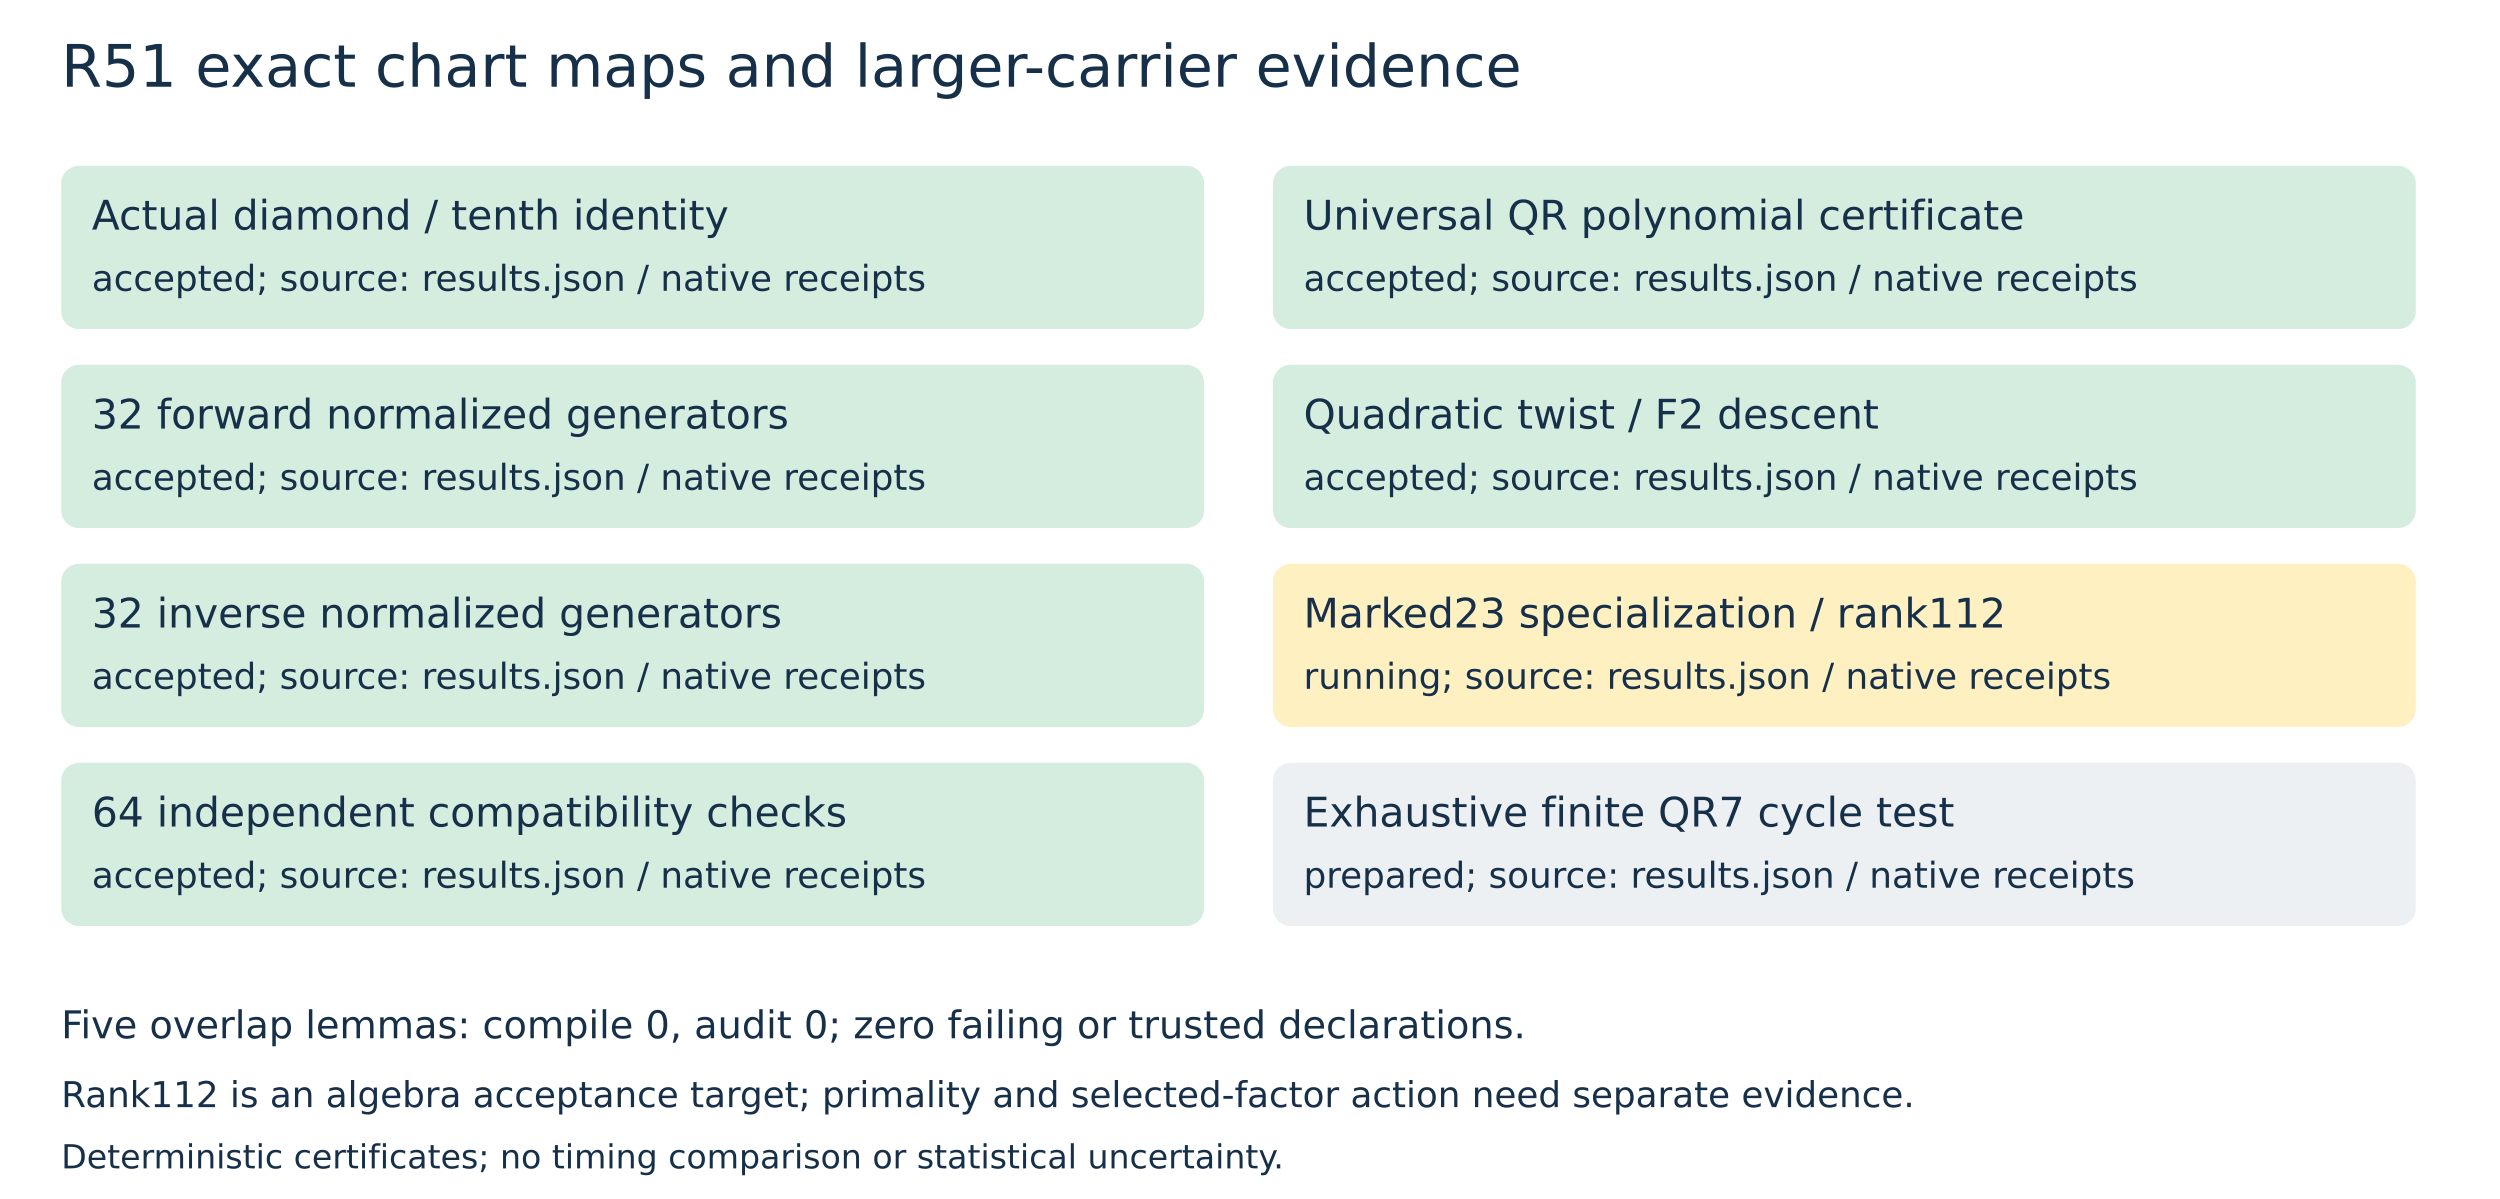
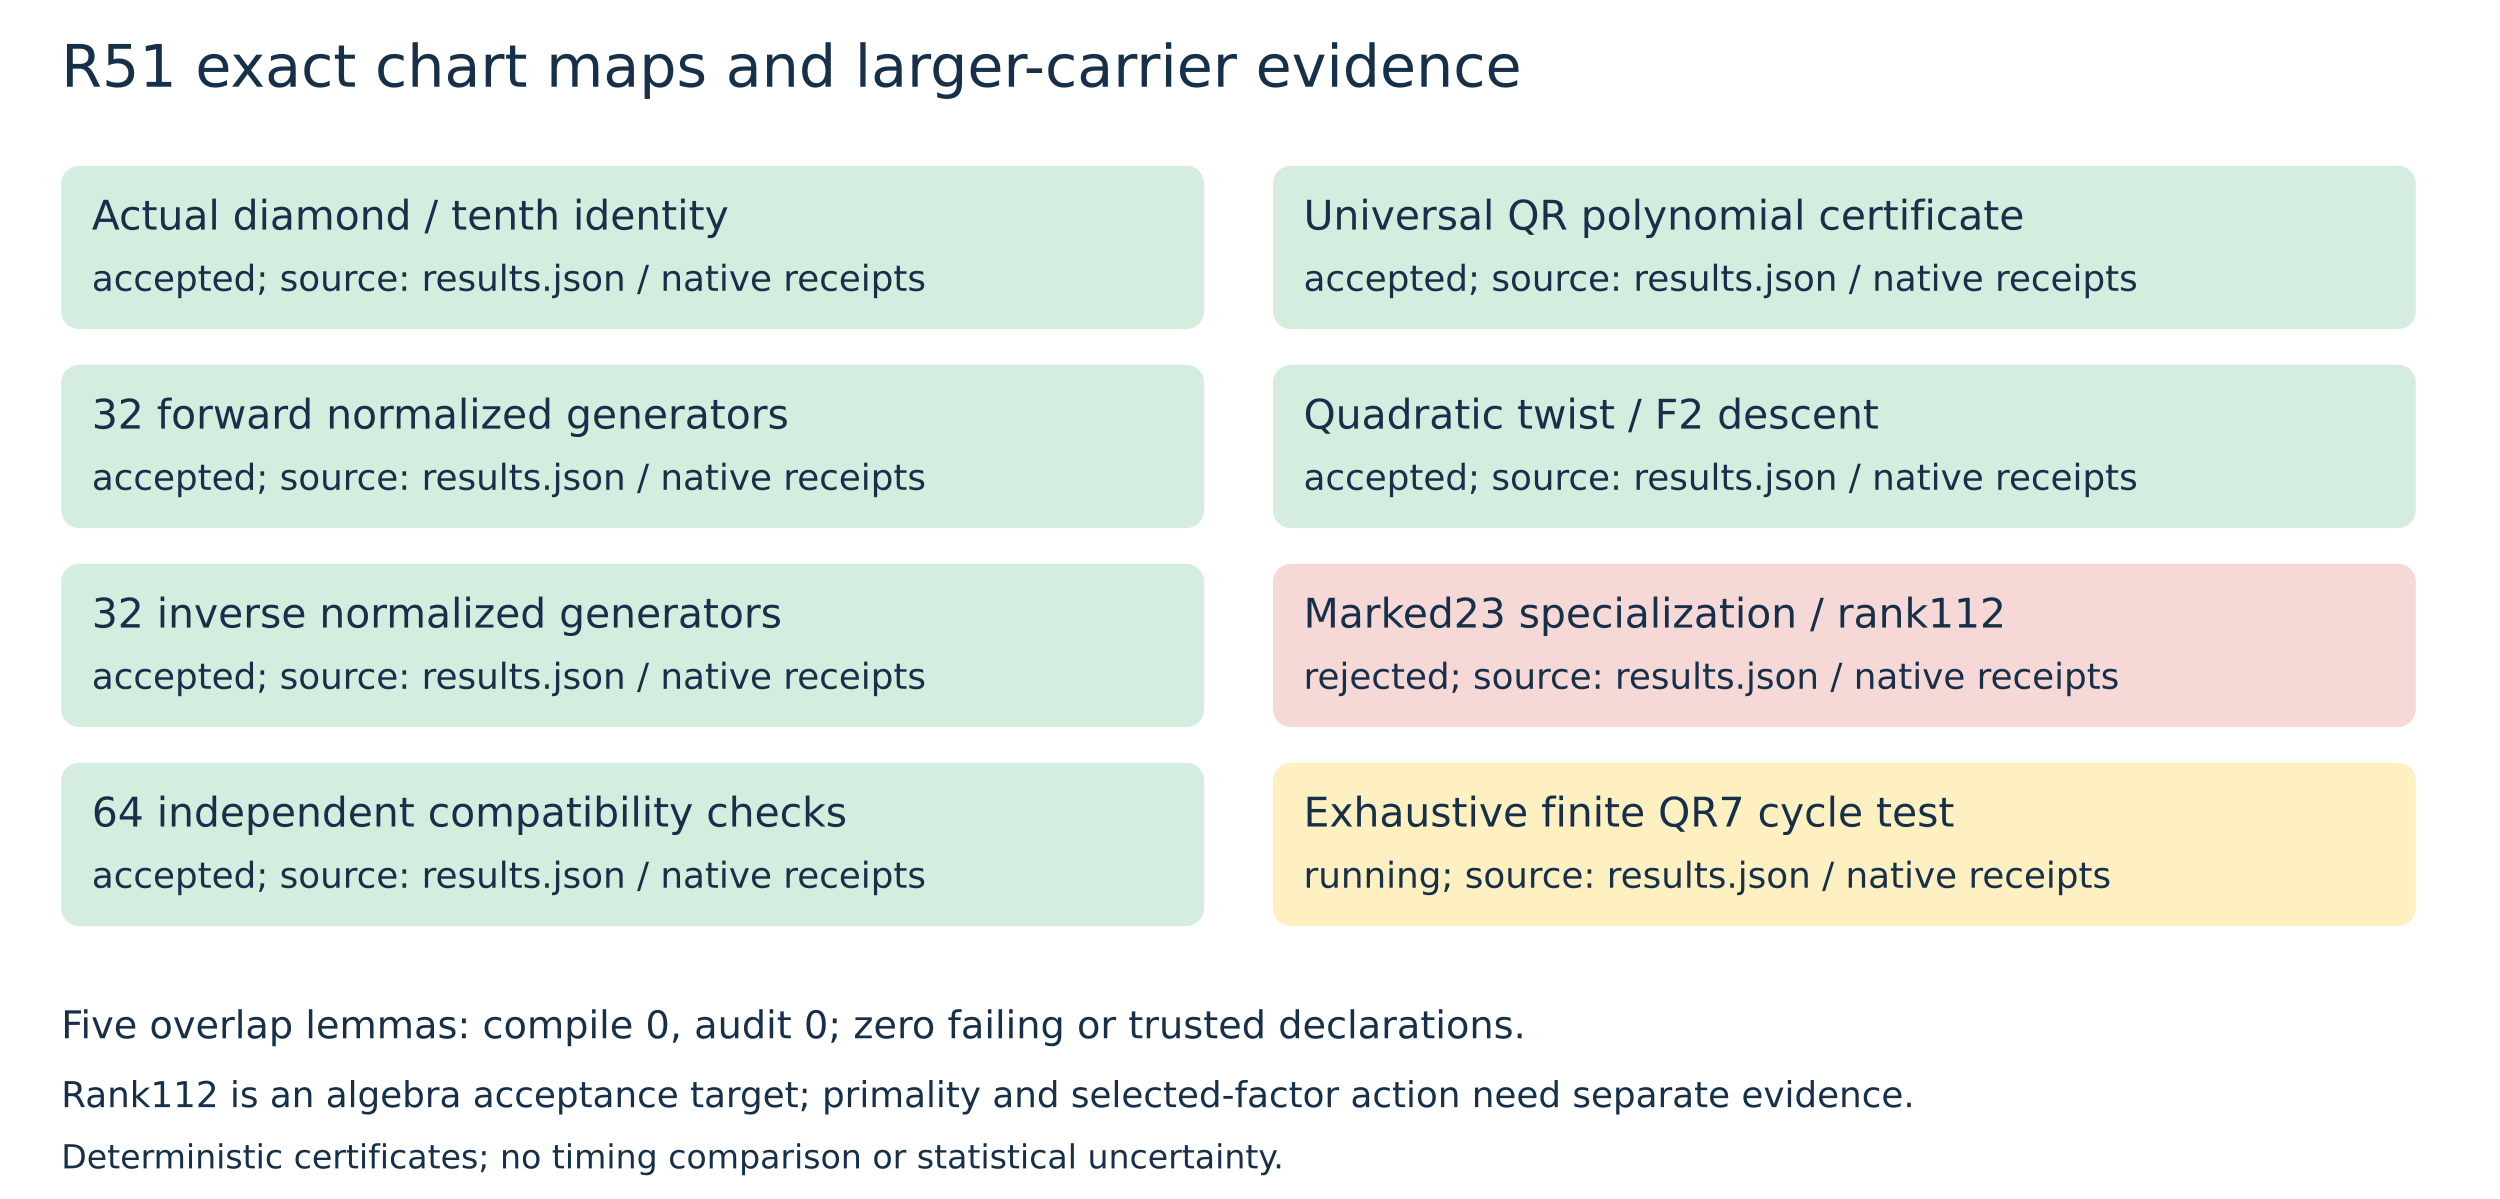
<svg xmlns="http://www.w3.org/2000/svg" width="980" height="470" viewBox="0 0 980 470">
  <rect width="980" height="470" fill="white" />
  <g font-family="DejaVu Sans,sans-serif" fill="#17304a">
    <text x="24" y="34" font-size="23">R51 exact chart maps and larger-carrier evidence</text>
    <rect x="24" y="65" width="448" height="64" rx="7" fill="#d4eddf" />
    <text x="36" y="90" font-size="16">Actual diamond / tenth identity</text>
    <text x="36" y="114" font-size="14">accepted; source: results.json / native receipts</text>
    <rect x="24" y="143" width="448" height="64" rx="7" fill="#d4eddf" />
    <text x="36" y="168" font-size="16">32 forward normalized generators</text>
    <text x="36" y="192" font-size="14">accepted; source: results.json / native receipts</text>
    <rect x="24" y="221" width="448" height="64" rx="7" fill="#d4eddf" />
    <text x="36" y="246" font-size="16">32 inverse normalized generators</text>
    <text x="36" y="270" font-size="14">accepted; source: results.json / native receipts</text>
    <rect x="24" y="299" width="448" height="64" rx="7" fill="#d4eddf" />
    <text x="36" y="324" font-size="16">64 independent compatibility checks</text>
    <text x="36" y="348" font-size="14">accepted; source: results.json / native receipts</text>
    <rect x="499" y="65" width="448" height="64" rx="7" fill="#d4eddf" />
    <text x="511" y="90" font-size="16">Universal QR polynomial certificate</text>
    <text x="511" y="114" font-size="14">accepted; source: results.json / native receipts</text>
    <rect x="499" y="143" width="448" height="64" rx="7" fill="#d4eddf" />
    <text x="511" y="168" font-size="16">Quadratic twist / F2 descent</text>
    <text x="511" y="192" font-size="14">accepted; source: results.json / native receipts</text>
-     <rect x="499" y="221" width="448" height="64" rx="7" fill="#fff0c2" />
+     <rect x="499" y="221" width="448" height="64" rx="7" fill="#f6d8d6" />
    <text x="511" y="246" font-size="16">Marked23 specialization / rank112</text>
-     <text x="511" y="270" font-size="14">running; source: results.json / native receipts</text>
-     <rect x="499" y="299" width="448" height="64" rx="7" fill="#edf0f3" />
+     <text x="511" y="270" font-size="14">rejected; source: results.json / native receipts</text>
+     <rect x="499" y="299" width="448" height="64" rx="7" fill="#fff0c2" />
    <text x="511" y="324" font-size="16">Exhaustive finite QR7 cycle test</text>
-     <text x="511" y="348" font-size="14">prepared; source: results.json / native receipts</text>
+     <text x="511" y="348" font-size="14">running; source: results.json / native receipts</text>
    <text x="24" y="407" font-size="15">Five overlap lemmas: compile 0, audit 0; zero failing or trusted declarations.</text>
    <text x="24" y="434" font-size="14">Rank112 is an algebra acceptance target; primality and selected-factor action need separate evidence.</text>
    <text x="24" y="458" font-size="13">Deterministic certificates; no timing comparison or statistical uncertainty.</text>
  </g>
</svg>
